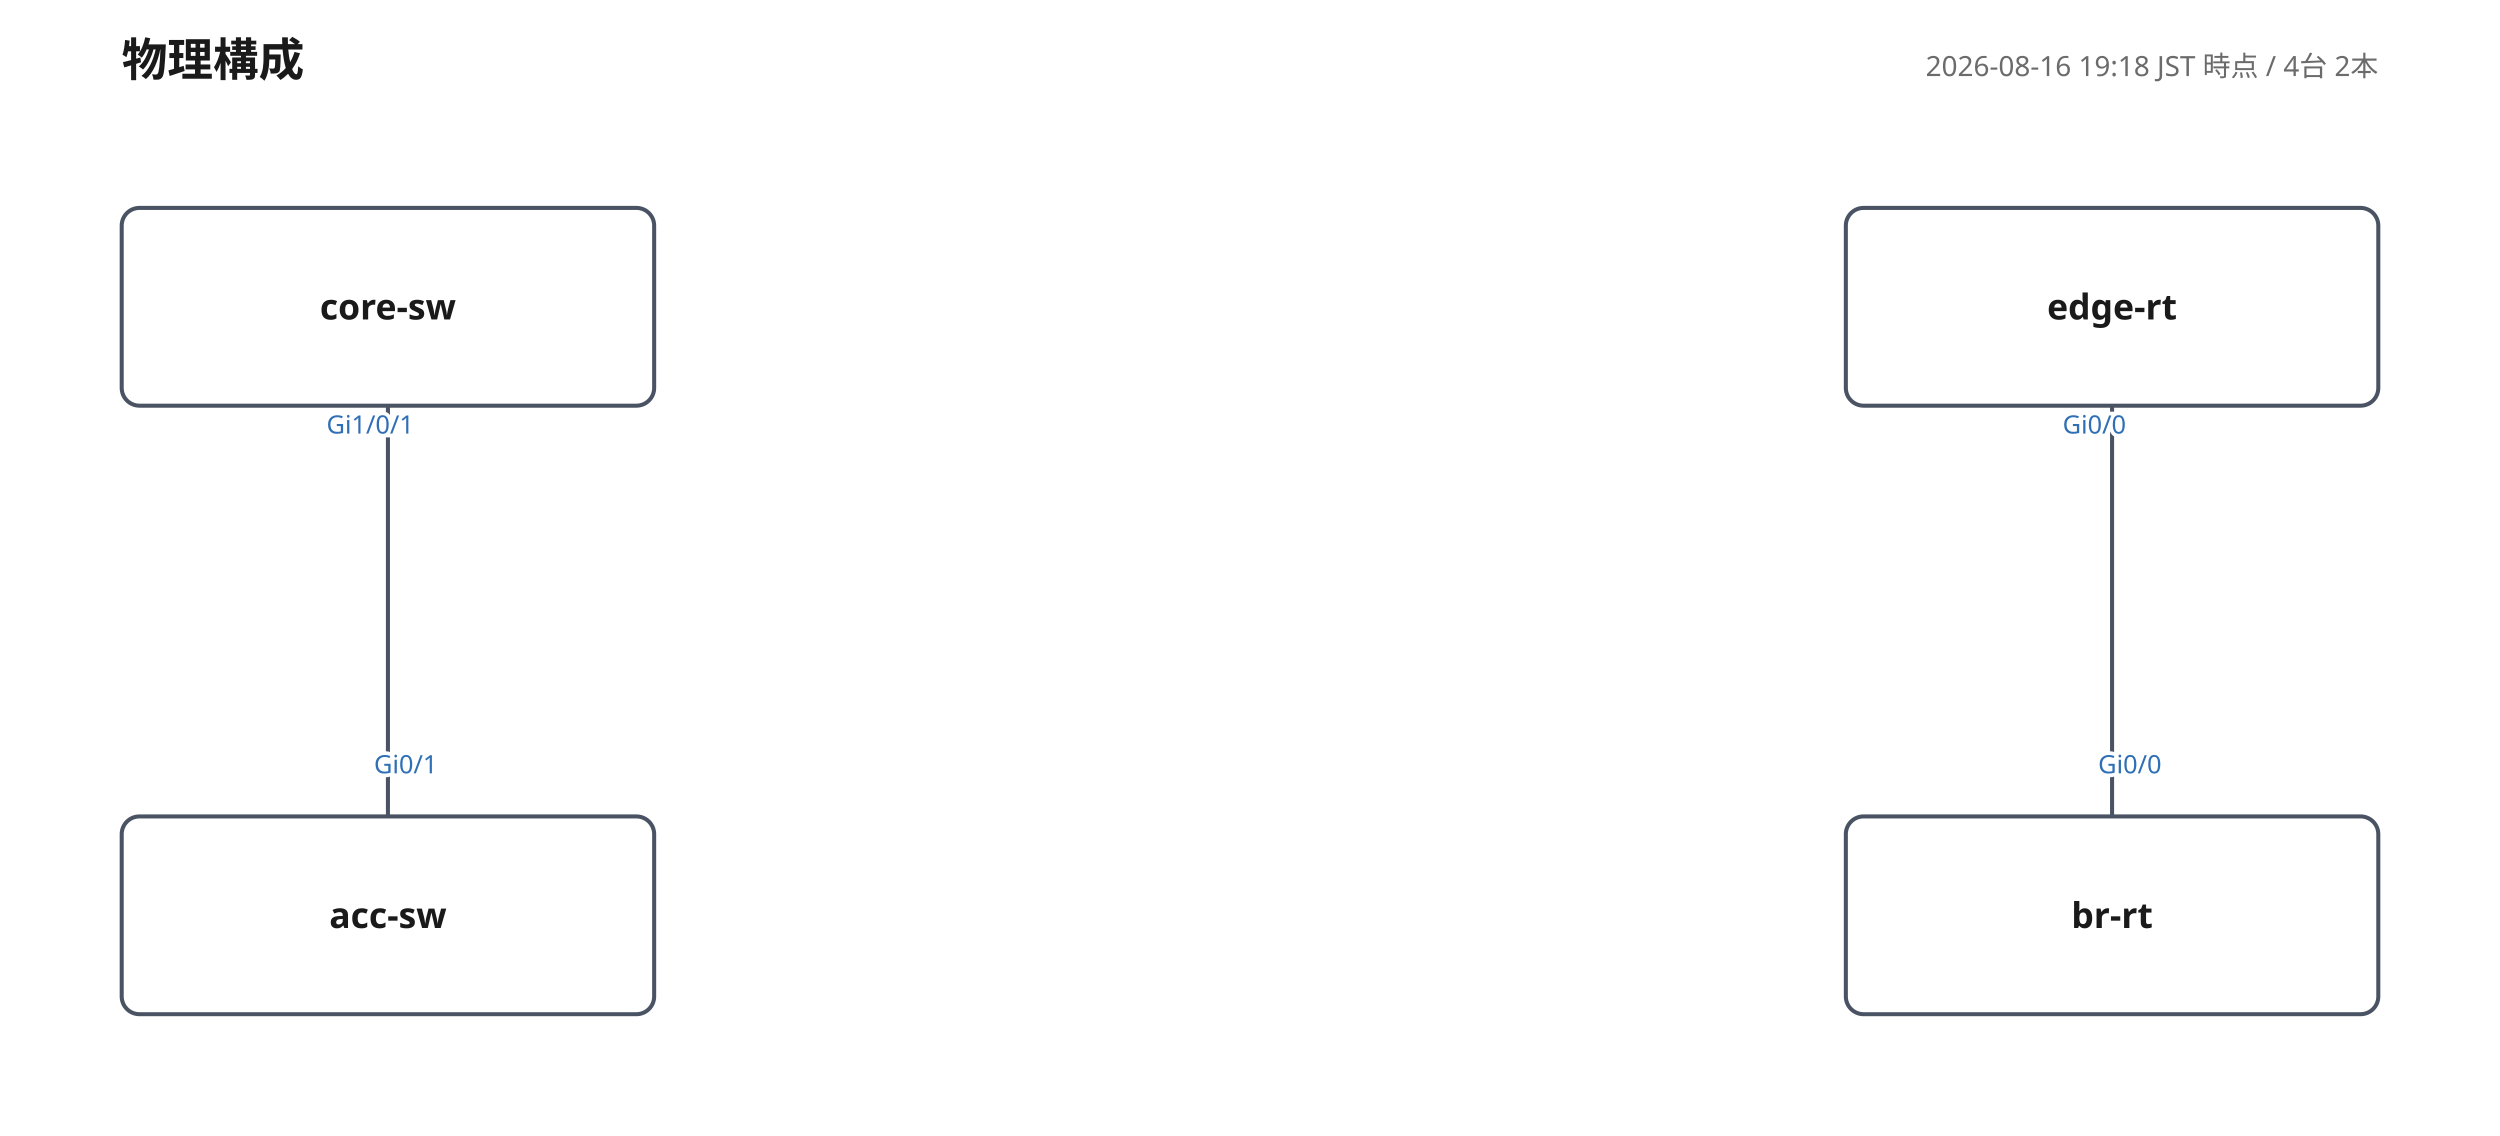
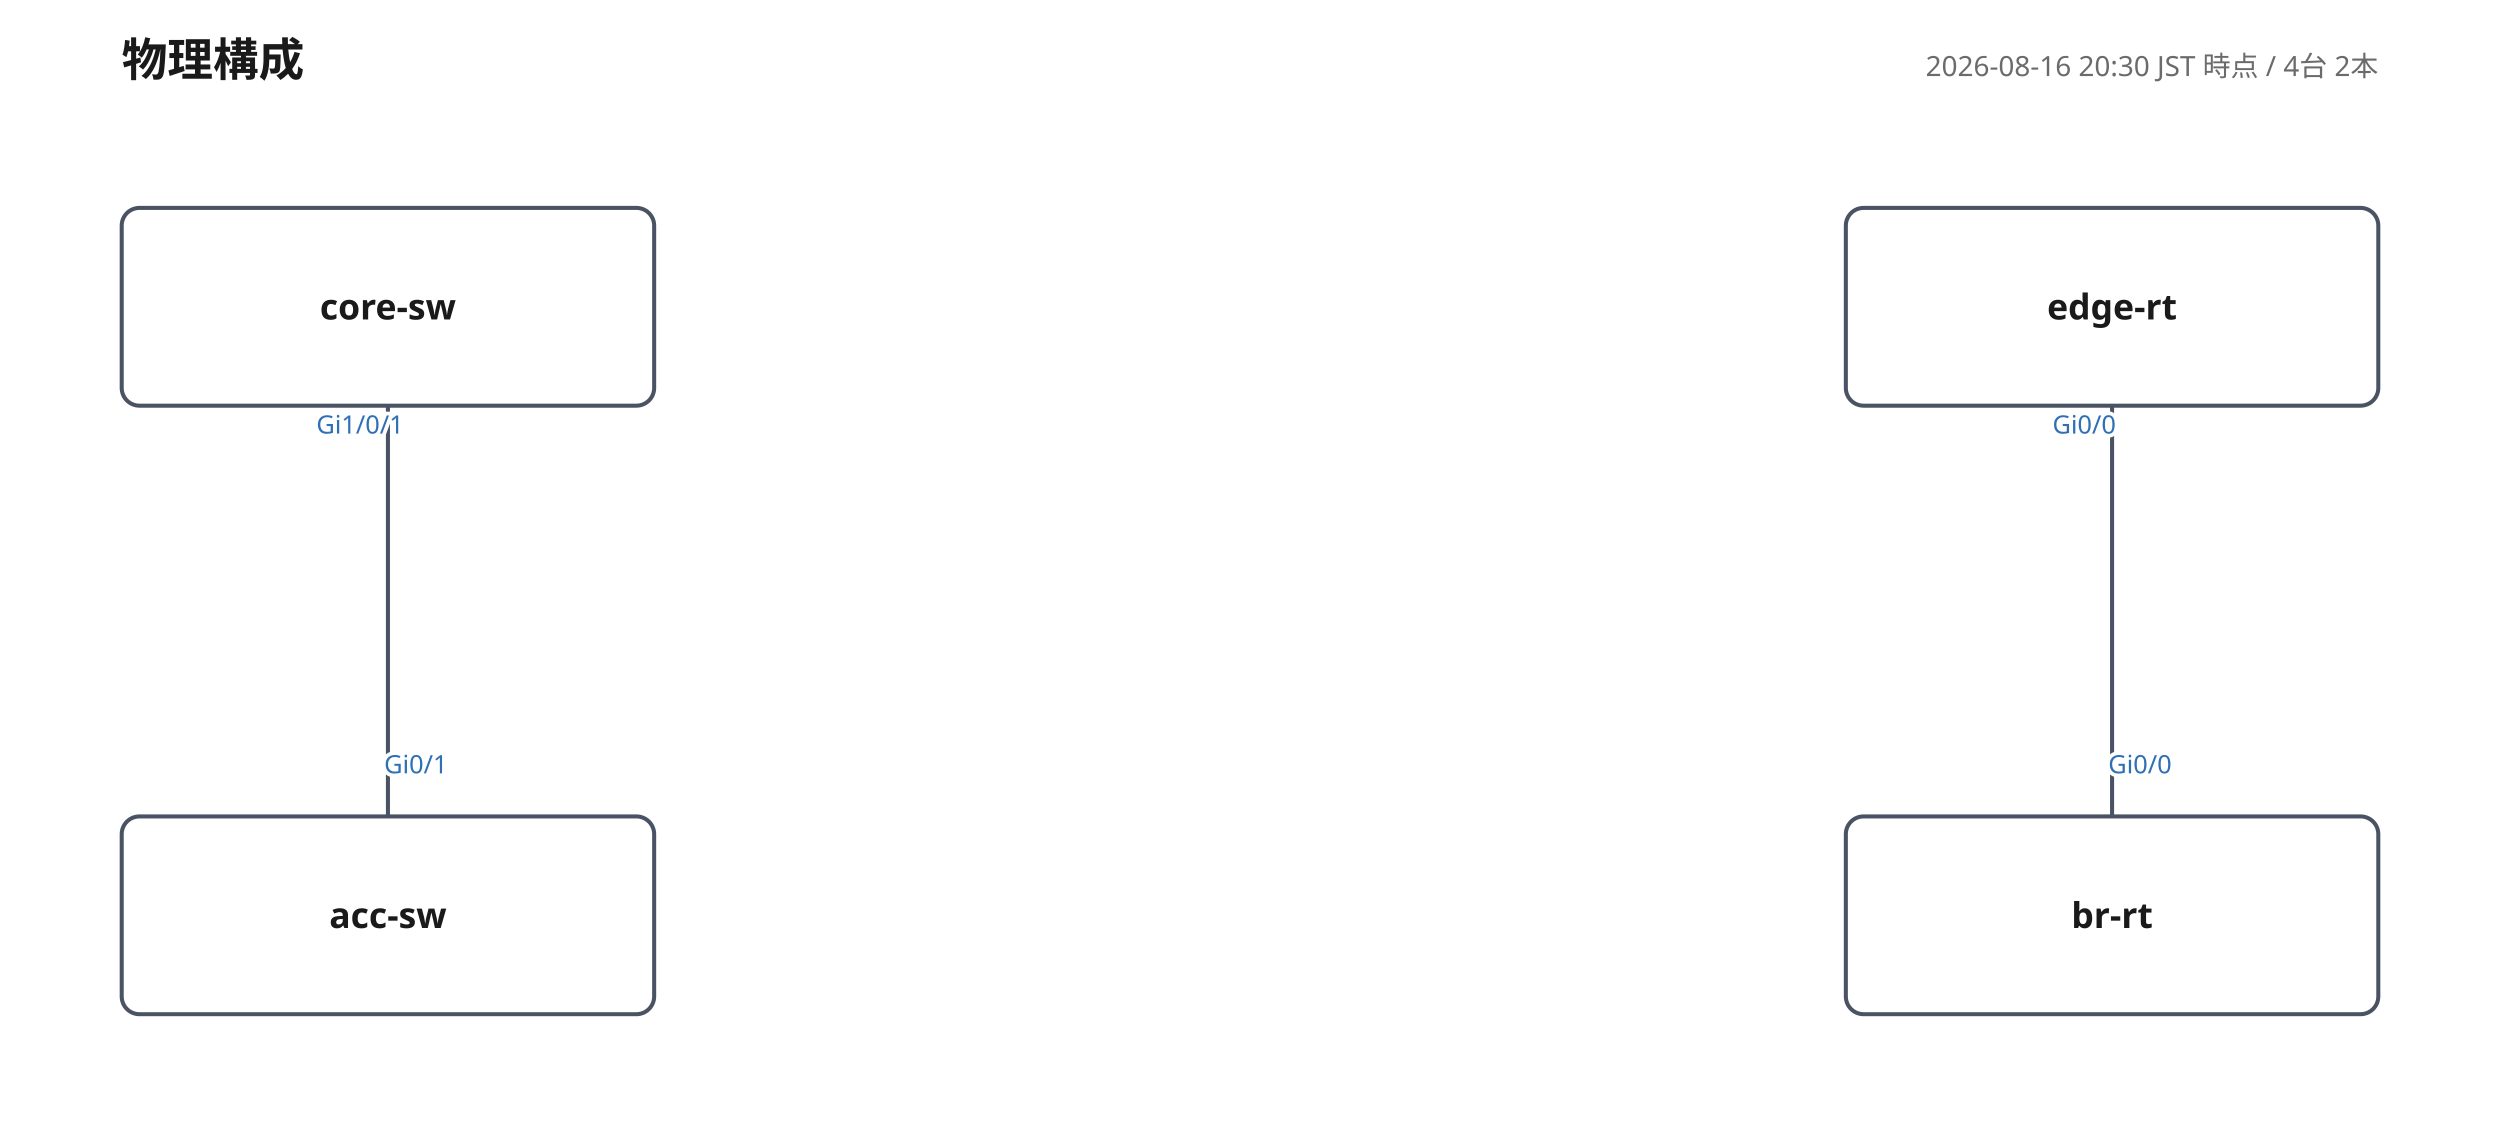
<svg xmlns="http://www.w3.org/2000/svg" width="986" height="448" viewBox="0 0 986 448" font-family="'Yu Gothic', 'Hiragino Kaku Gothic ProN', Meiryo, 'Noto Sans JP', sans-serif">
  <rect width="100%" height="100%" fill="#ffffff" />
  <text x="48" y="30" font-size="18" font-weight="700" fill="#1a1a1a">物理構成</text>
-   <text x="938" y="30" font-size="11" fill="#6b6b6b" text-anchor="end">2026-08-16 19:18 JST 時点 / 4台 2本</text>
+   <text x="938" y="30" font-size="11" fill="#6b6b6b" text-anchor="end">2026-08-16 20:30 JST 時点 / 4台 2本</text>
  <polyline points="153,160 153,322" fill="none" stroke="#4a5364" stroke-width="1.6" />
-   <text class="port-label" x="146.0" y="171.0" font-size="10" fill="#2f6fb5" text-anchor="middle" paint-order="stroke" stroke="#ffffff" stroke-width="3">Gi1/0/1</text>
-   <text class="port-label" x="160.0" y="305.0" font-size="10" fill="#2f6fb5" text-anchor="middle" paint-order="stroke" stroke="#ffffff" stroke-width="3">Gi0/1</text>
+   <text class="port-label" x="142.0" y="171.0" font-size="10" fill="#2f6fb5" text-anchor="middle" paint-order="stroke" stroke="#ffffff" stroke-width="3">Gi1/0/1</text>
+   <text class="port-label" x="164.0" y="305.0" font-size="10" fill="#2f6fb5" text-anchor="middle" paint-order="stroke" stroke="#ffffff" stroke-width="3">Gi0/1</text>
  <polyline points="833,160 833,322" fill="none" stroke="#4a5364" stroke-width="1.6" />
-   <text class="port-label" x="826.0" y="171.0" font-size="10" fill="#2f6fb5" text-anchor="middle" paint-order="stroke" stroke="#ffffff" stroke-width="3">Gi0/0</text>
-   <text class="port-label" x="840.0" y="305.0" font-size="10" fill="#2f6fb5" text-anchor="middle" paint-order="stroke" stroke="#ffffff" stroke-width="3">Gi0/0</text>
+   <text class="port-label" x="822.0" y="171.0" font-size="10" fill="#2f6fb5" text-anchor="middle" paint-order="stroke" stroke="#ffffff" stroke-width="3">Gi0/0</text>
+   <text class="port-label" x="844.0" y="305.0" font-size="10" fill="#2f6fb5" text-anchor="middle" paint-order="stroke" stroke="#ffffff" stroke-width="3">Gi0/0</text>
  <g>
    <rect x="48" y="82" width="210" height="78" rx="7" fill="#ffffff" stroke="#4a5364" stroke-width="1.6" />
    <text x="153" y="126" font-size="14" font-weight="700" fill="#1a1a1a" text-anchor="middle">core-sw</text>
  </g>
  <g>
    <rect x="48" y="322" width="210" height="78" rx="7" fill="#ffffff" stroke="#4a5364" stroke-width="1.6" />
    <text x="153" y="366" font-size="14" font-weight="700" fill="#1a1a1a" text-anchor="middle">acc-sw</text>
  </g>
  <g>
    <rect x="728" y="82" width="210" height="78" rx="7" fill="#ffffff" stroke="#4a5364" stroke-width="1.6" />
    <text x="833" y="126" font-size="14" font-weight="700" fill="#1a1a1a" text-anchor="middle">edge-rt</text>
  </g>
  <g>
    <rect x="728" y="322" width="210" height="78" rx="7" fill="#ffffff" stroke="#4a5364" stroke-width="1.6" />
    <text x="833" y="366" font-size="14" font-weight="700" fill="#1a1a1a" text-anchor="middle">br-rt</text>
  </g>
</svg>
